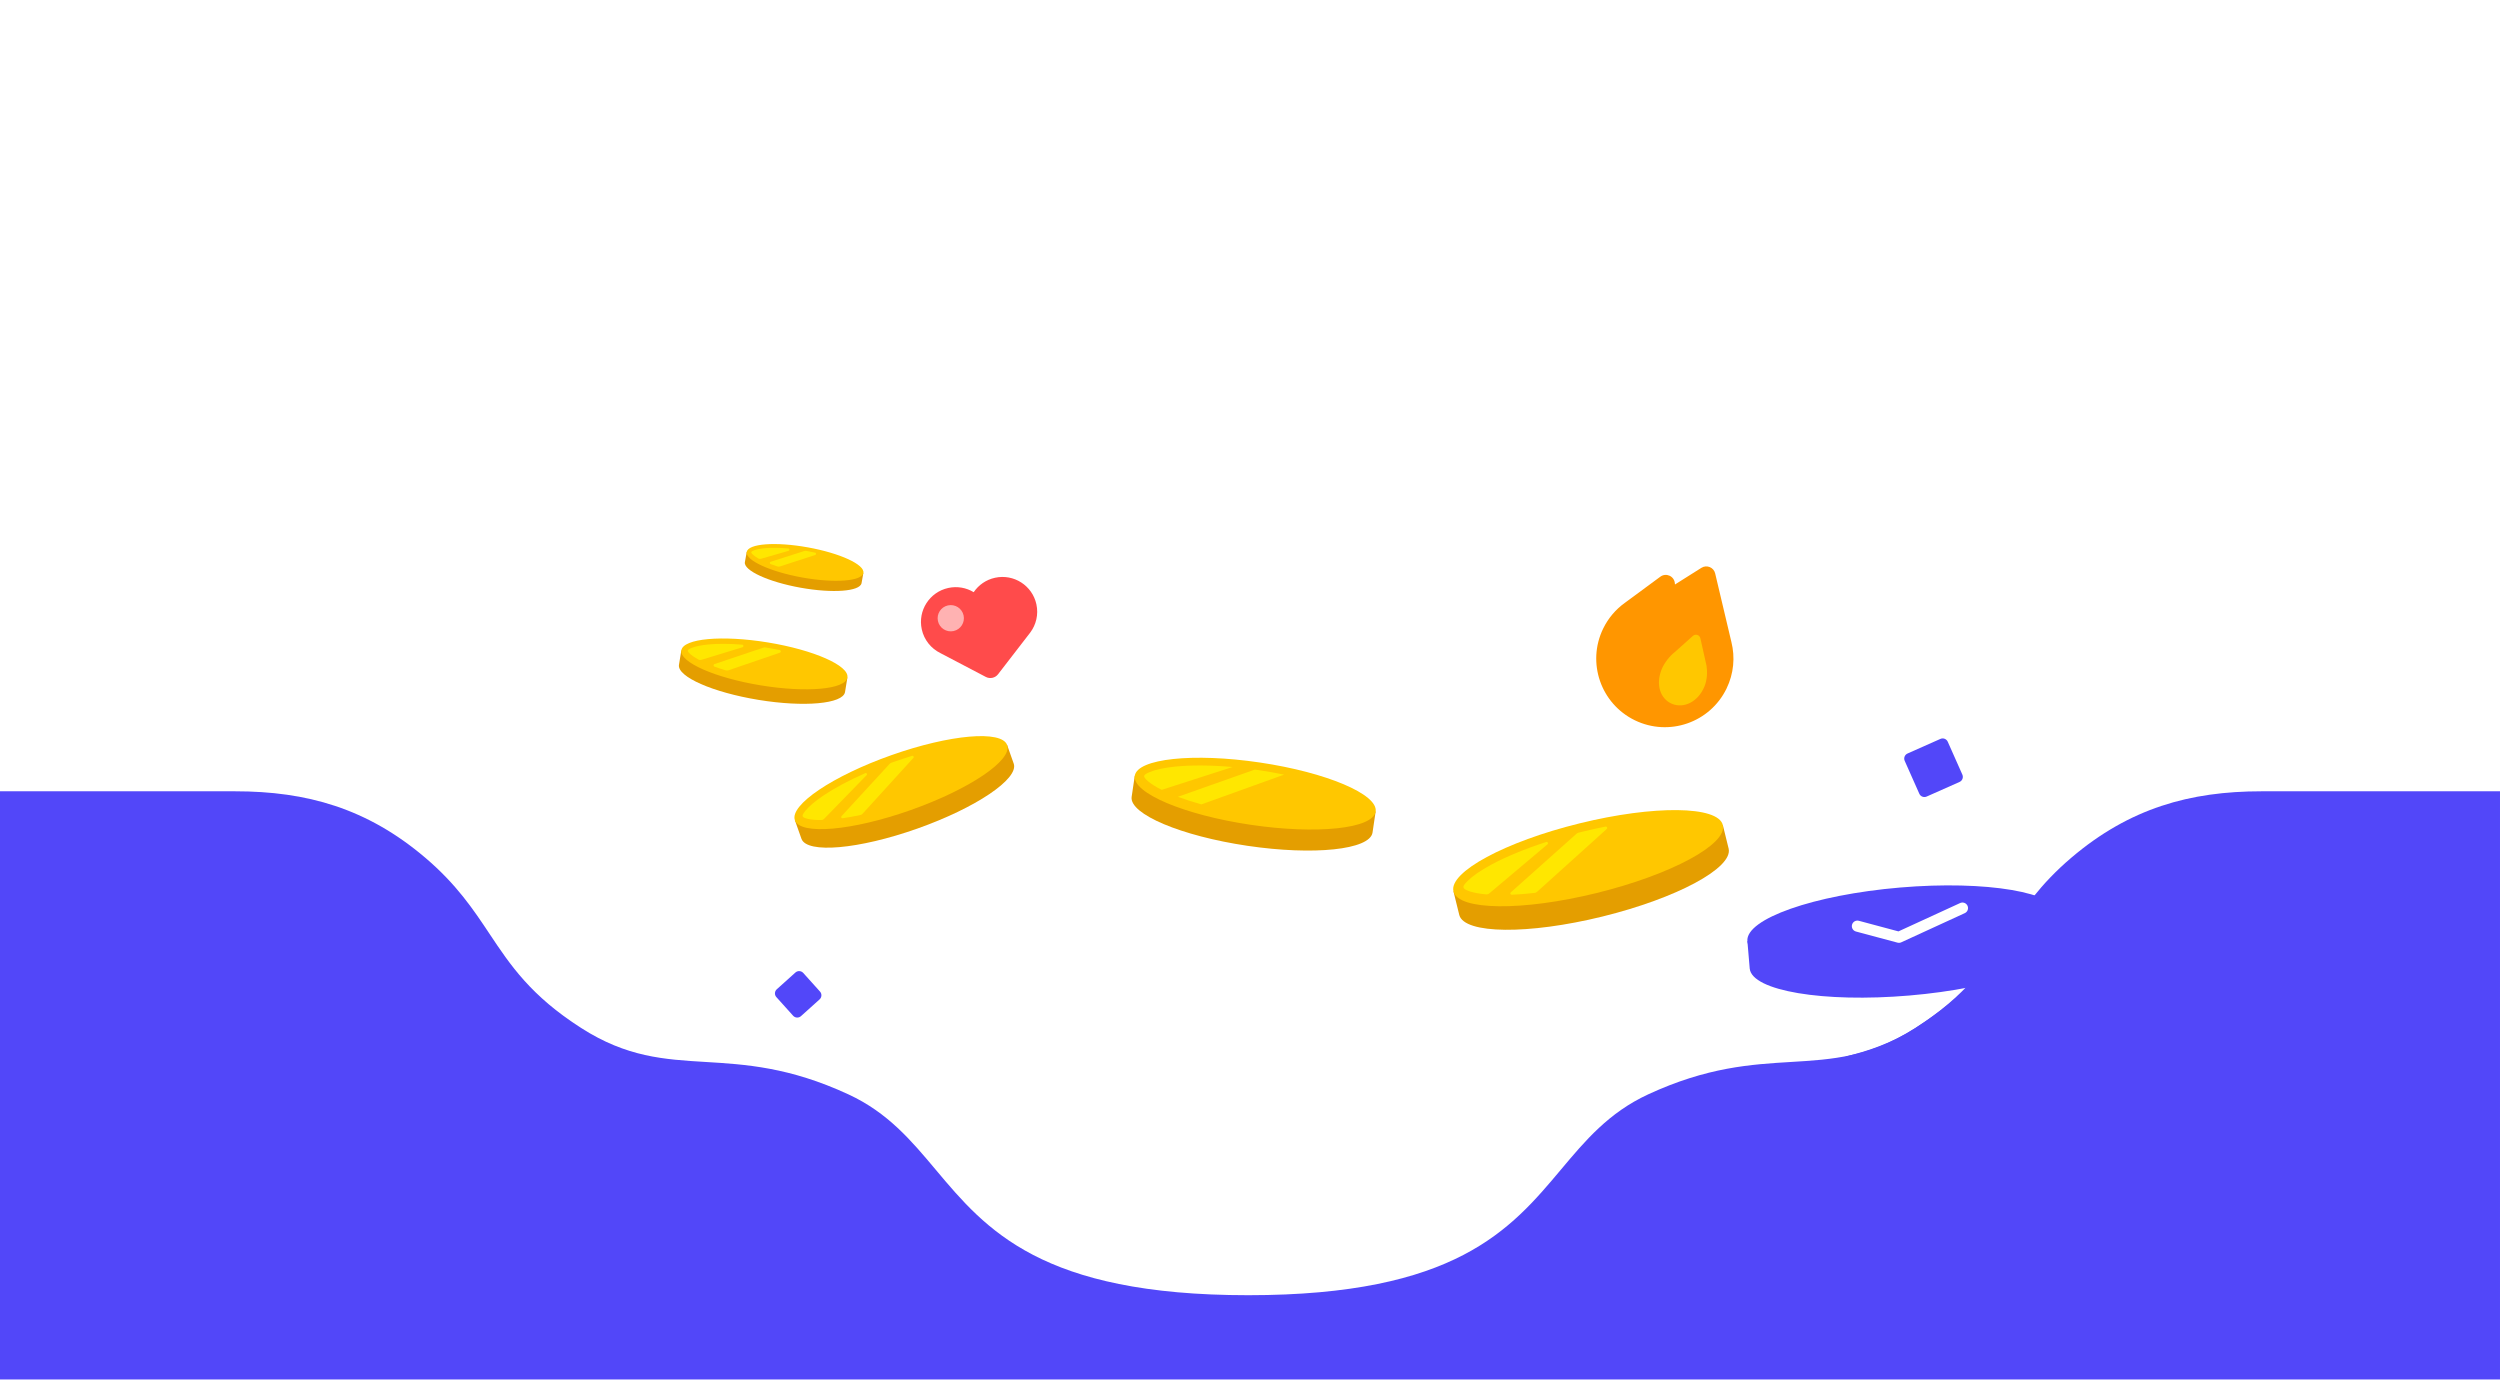
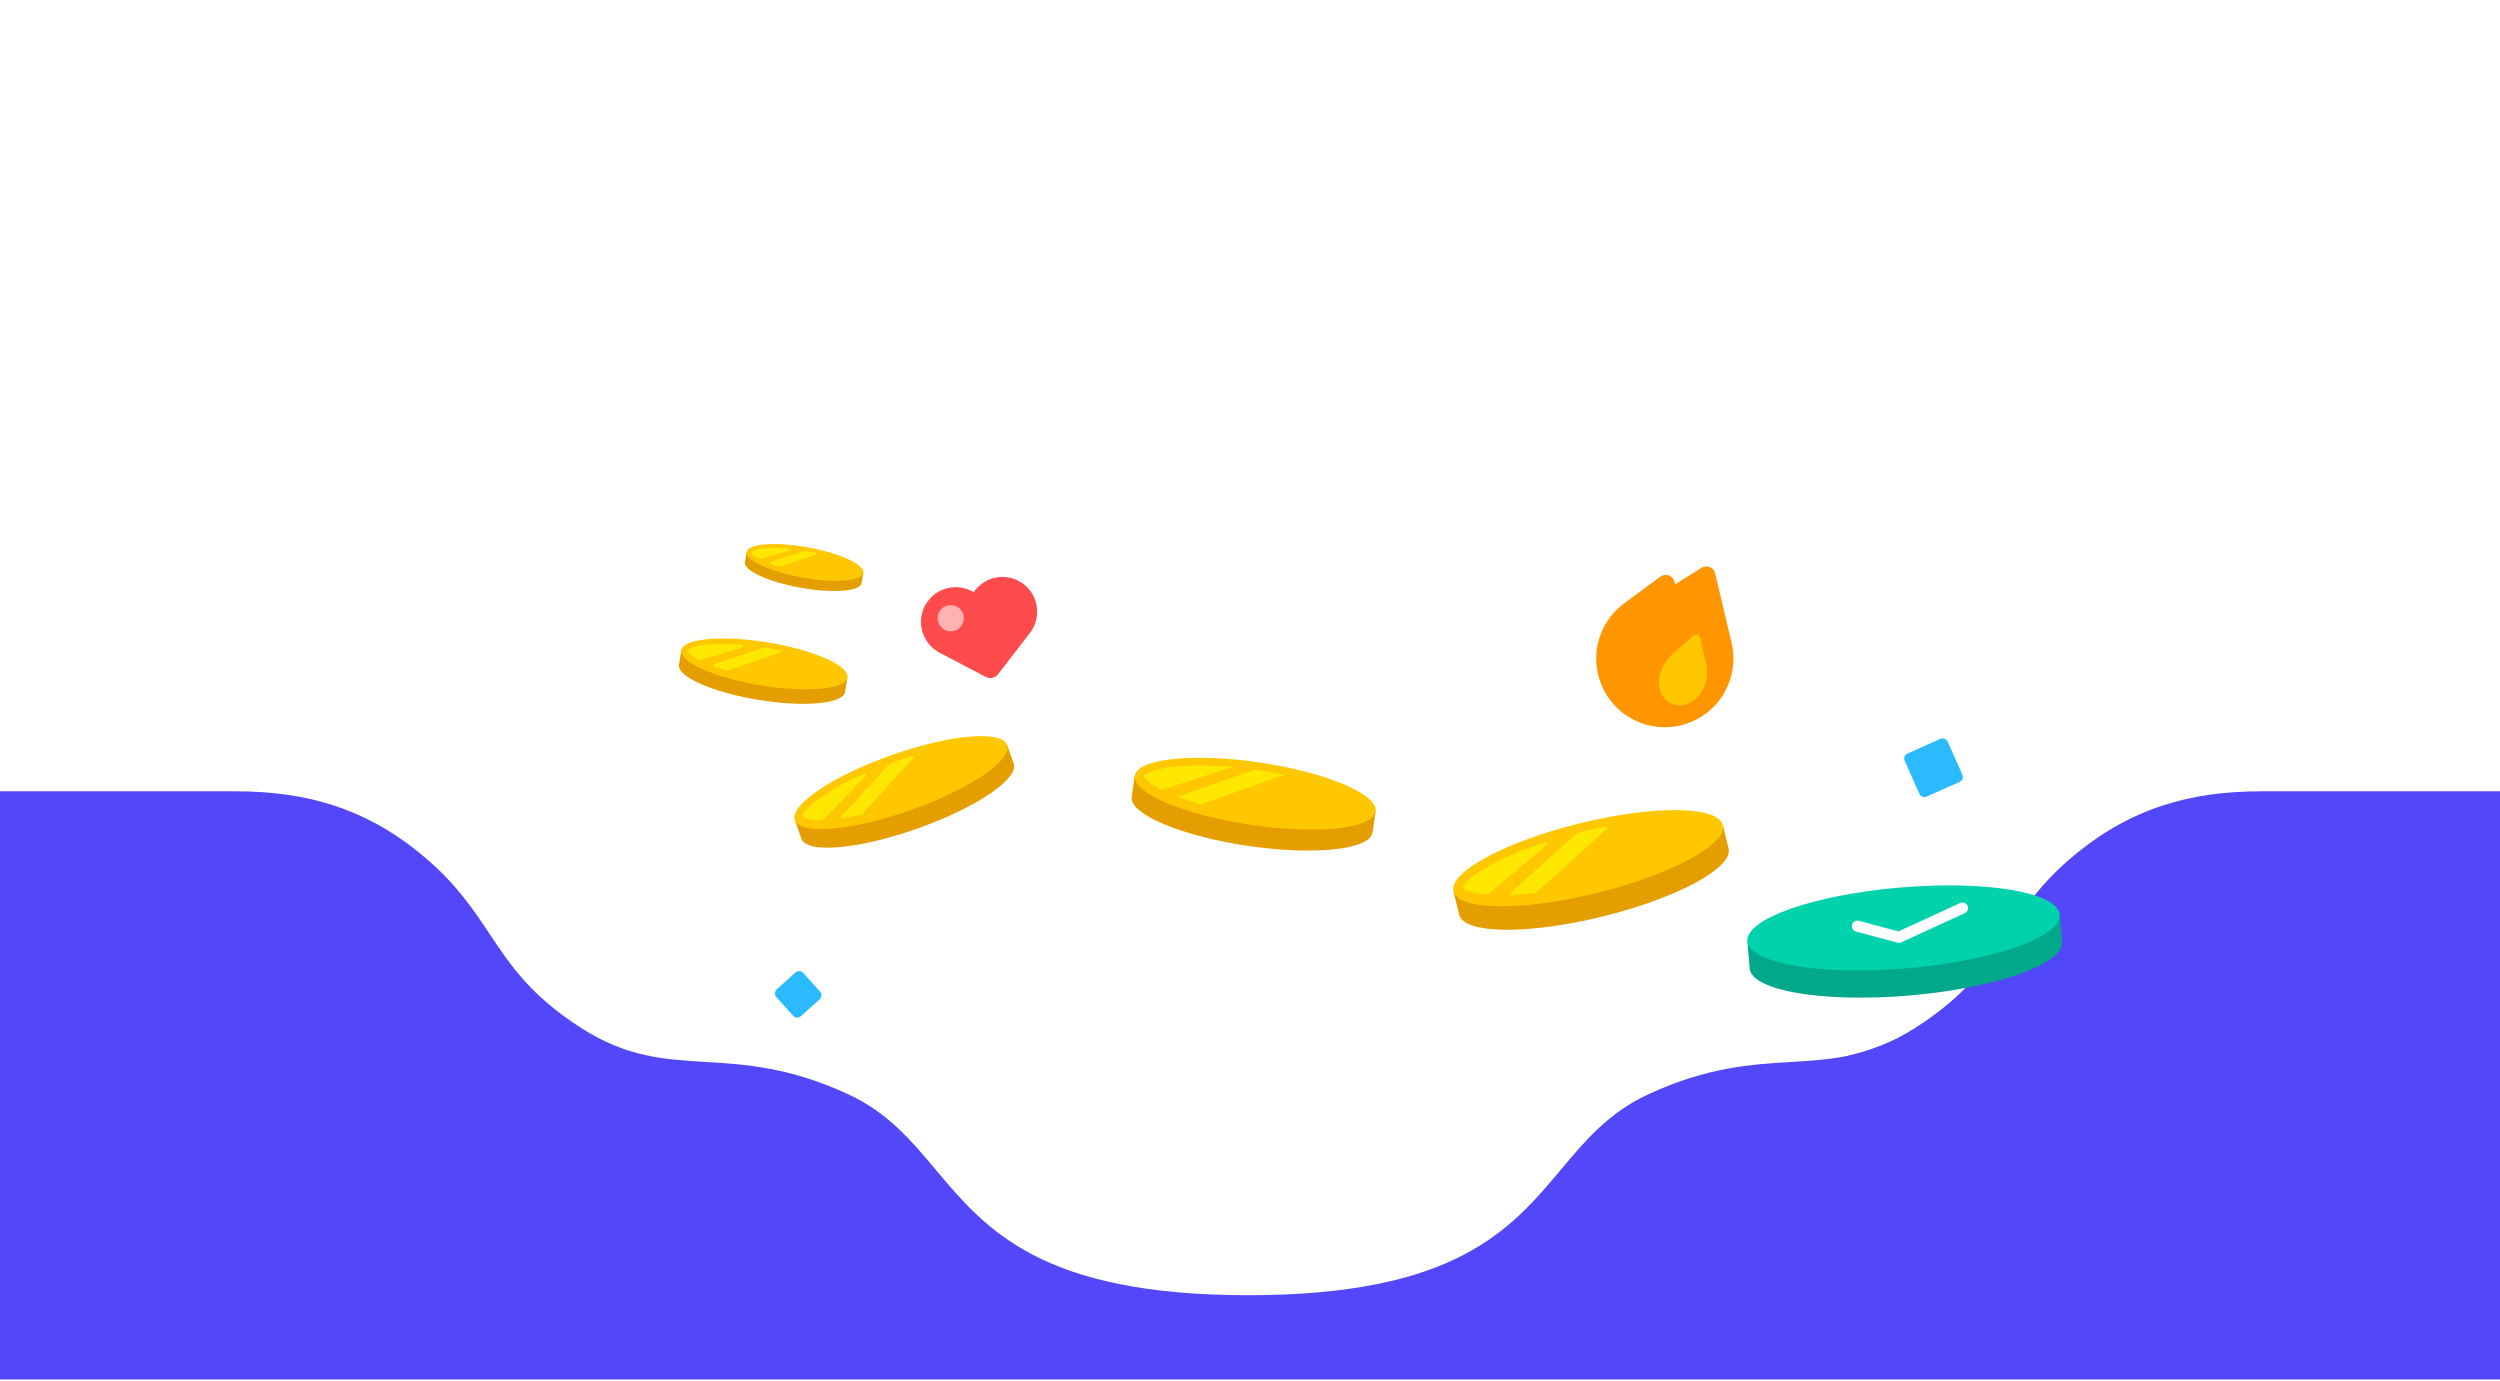
<svg xmlns="http://www.w3.org/2000/svg" xmlns:xlink="http://www.w3.org/1999/xlink" viewBox="0 0 1920 1060" preserveAspectRatio="xMidYMid meet">
  <defs>
    <clipPath id="__lottie_element_22261">
      <rect width="1920" height="1060" x="0" y="0" />
    </clipPath>
    <g id="__lottie_element_22316">
      <g transform="matrix(1.333234,-0.01601006,0.01601006,1.333234,-7.603943,-3.028304)" opacity="1" style="display:block">
        <g opacity="1" transform="matrix(1,0,0,1,315.844,401.089)">
          <path stroke-linecap="butt" stroke-linejoin="round" fill-opacity="0" stroke="rgb(252,201,14)" stroke-opacity="1" stroke-width="7.29" d="M23.541,38.168 C21.217,40.588 17.542,41.108 14.637,39.43 C14.637,39.43 -49.795,2.194 -49.795,2.194 C-53.892,-0.174 -54.683,-5.757 -51.404,-9.169 C-51.404,-9.169 -23.541,-38.168 -23.541,-38.168 C-21.217,-40.587 -17.542,-41.108 -14.637,-39.429 C-14.637,-39.429 49.795,-2.193 49.795,-2.193 C53.892,0.174 54.683,5.757 51.404,9.169 C51.404,9.169 23.541,38.168 23.541,38.168z" />
        </g>
      </g>
    </g>
    <mask id="__lottie_element_22316_1" mask-type="alpha">
      <use xlink:href="#__lottie_element_22316" />
    </mask>
  </defs>
  <g clip-path="url(#__lottie_element_22261)">
    <g transform="matrix(1.33333,0,0,1.33333,0.002685547,-5.331543)" opacity="1" style="display:block">
      <g opacity="1" transform="matrix(1,0,0,1,720,629.186)">
        <path fill="rgb(82,71,249)" fill-opacity="1" d="M-181.022,48.572 C-195.154,31.73 -208.63,15.668 -231.332,5.165 C-265.367,-10.583 -290.637,-12.109 -313.659,-13.498 C-337.514,-14.939 -358.957,-16.233 -385.24,-33.054 C-414.29,-51.646 -426.02,-69.258 -438.076,-87.361 C-447.453,-101.441 -457.028,-115.818 -475.105,-131.183 C-508.541,-159.604 -543.278,-169.401 -584.596,-169.401 C-584.596,-169.401 -721.976,-169.401 -721.976,-169.401 C-721.976,-169.401 -721.976,169.401 -721.976,169.401 C-721.976,169.401 720,169.401 720,169.401 C720,169.401 720,-169.401 720,-169.401 C720,-169.401 582.62,-169.401 582.62,-169.401 C541.3,-169.401 506.57,-159.604 473.13,-131.183 C455.05,-115.818 445.48,-101.441 436.1,-87.361 C424.04,-69.259 412.31,-51.646 383.26,-33.054 C356.98,-16.233 335.54,-14.939 311.68,-13.498 C288.66,-12.109 263.391,-10.583 229.356,5.165 C206.654,15.668 193.178,31.73 179.046,48.572 C150.096,83.074 118.397,120.853 -0.988,120.853 C-120.373,120.853 -152.072,83.074 -181.022,48.572z" />
      </g>
    </g>
    <g transform="matrix(1.33333,0,0,1.33333,0.003540039,-27.69833)" opacity="1" style="display:block">
      <g opacity="1" transform="matrix(1,0,0,1,956.664,395.555)">
        <path fill="rgb(255,150,0)" fill-opacity="1" d="M-20.813,-27.492 C-20.813,-27.492 -0.297,-42.612 -0.297,-42.612 C2.999,-45.042 7.683,-42.929 8.044,-38.85 C8.044,-38.85 8.111,-38.103 8.111,-38.103 C8.111,-38.103 23.364,-47.722 23.364,-47.722 C26.41,-49.643 30.442,-47.995 31.271,-44.491 C31.271,-44.491 40.635,-4.932 40.635,-4.932 C42.787,3.734 42.029,13.174 37.823,21.833 C28.29,41.46 4.651,49.643 -14.977,40.11 C-34.604,30.576 -42.786,6.937 -33.253,-12.69 C-30.289,-18.794 -25.96,-23.79 -20.813,-27.492z" />
      </g>
    </g>
    <g transform="matrix(1.33333,0,0,1.33333,-4.036489,-27.69833)" opacity="1" style="display:block">
      <g opacity="1" transform="matrix(1,0,0,1,971.543,407.348)">
        <path fill="rgb(255,199,0)" fill-opacity="1" d="M6.595,-20.298 C8.089,-21.634 10.468,-20.87 10.905,-18.915 C10.905,-18.915 14.44,-3.128 14.44,-3.128 C15.008,0.338 14.85,4.945 13.279,8.781 C9.631,17.692 1.407,21.635 -5.377,18.857 C-12.161,16.08 -15.008,7.766 -11.36,-1.145 C-9.842,-4.851 -6.66,-8.805 -3.945,-10.874 C-3.945,-10.874 6.595,-20.298 6.595,-20.298z" />
      </g>
    </g>
    <g transform="matrix(1.33333,0,0,1.33333,0.00390625,-5.331238)" opacity="1" style="display:block">
      <g opacity="1" transform="matrix(1,0,0,1,1097.525,555.156)">
-         <path fill="rgb(82,71,249)" fill-opacity="1" d="M2.215,22.269 C51.735,18.059 91.025,4.298 90.195,-8.511 C90.185,-8.551 90.185,-8.591 90.185,-8.631 C90.185,-8.631 88.845,-24.298 88.845,-24.298 C88.845,-24.298 65.375,-22.302 65.375,-22.302 C48.535,-25.566 24.595,-26.478 -1.735,-24.239 C-28.065,-22.001 -51.505,-17.062 -67.555,-11.002 C-67.555,-11.002 -91.025,-9.006 -91.025,-9.006 C-91.025,-9.006 -89.685,6.781 -89.685,6.781 C-88.345,19.547 -47.295,26.478 2.215,22.269z" />
+         <path fill="rgb(1,169,138)" fill-opacity="1" d="M2.215,22.269 C51.735,18.059 91.025,4.298 90.195,-8.511 C90.185,-8.551 90.185,-8.591 90.185,-8.631 C90.185,-8.631 88.845,-24.298 88.845,-24.298 C88.845,-24.298 65.375,-22.302 65.375,-22.302 C48.535,-25.566 24.595,-26.478 -1.735,-24.239 C-28.065,-22.001 -51.505,-17.062 -67.555,-11.002 C-67.555,-11.002 -91.025,-9.006 -91.025,-9.006 C-91.025,-9.006 -89.685,6.781 -89.685,6.781 C-88.345,19.547 -47.295,26.478 2.215,22.269z" />
      </g>
    </g>
    <g transform="matrix(1.33333,0,0,1.33333,0.00390625,-5.331238)" opacity="1" style="display:block">
      <g opacity="1" transform="matrix(1,0,0,1,1096.43,538.467)">
-         <path fill="rgb(82,71,249)" fill-opacity="1" d="M89.94,-7.646 C91.03,5.197 51.65,19.031 1.98,23.254 C-47.69,27.477 -88.84,20.489 -89.94,7.646 C-91.03,-5.197 -51.65,-19.031 -1.97,-23.254 C47.7,-27.477 88.85,-20.489 89.94,-7.646z" />
+         <path fill="rgb(0,211,172)" fill-opacity="1" d="M89.94,-7.646 C91.03,5.197 51.65,19.031 1.98,23.254 C-47.69,27.477 -88.84,20.489 -89.94,7.646 C-91.03,-5.197 -51.65,-19.031 -1.97,-23.254 C47.7,-27.477 88.85,-20.489 89.94,-7.646z" />
      </g>
    </g>
    <g transform="matrix(1.33333,0,0,1.33333,0.00390625,-5.331238)" opacity="1" style="display:block">
      <g opacity="1" transform="matrix(1,0,0,1,1100.12,535.466)">
        <path stroke-linecap="round" stroke-linejoin="round" fill-opacity="0" stroke="rgb(255,255,255)" stroke-opacity="1" stroke-width="6.4" d="M-30.26,1.996 C-30.26,1.996 -6.33,8.406 -6.33,8.406 C-6.33,8.406 30.26,-8.406 30.26,-8.406" />
      </g>
    </g>
    <g transform="matrix(1.332897,0.03399524,-0.03399524,1.332897,17.45618,-40.77698)" opacity="1" style="display:block">
      <g opacity="1" transform="matrix(1,0,0,1,918.018,513.98)">
        <path fill="rgb(228,158,0)" fill-opacity="1" d="M5.88,21.137 C48.309,9.534 80.306,-8.746 77.524,-19.762 C77.516,-19.796 77.506,-19.831 77.497,-19.865 C77.497,-19.865 73.826,-33.29 73.826,-33.29 C73.826,-33.29 53.711,-27.788 53.711,-27.788 C38.525,-27.929 17.542,-24.884 -5.018,-18.714 C-27.579,-12.544 -47.192,-4.487 -60.193,3.363 C-60.193,3.363 -80.307,8.864 -80.307,8.864 C-80.307,8.864 -76.607,22.391 -76.607,22.391 C-73.395,33.29 -36.55,32.741 5.88,21.137z" />
      </g>
    </g>
    <g transform="matrix(1.332897,0.03399524,-0.03399524,1.332897,17.45618,-40.77698)" opacity="1" style="display:block">
      <g opacity="1" transform="matrix(1,0,0,1,914.769,501.736)">
        <path fill="rgb(255,199,0)" fill-opacity="1" d="M77.066,-21.077 C80.076,-10.072 48.012,8.286 5.449,19.926 C-37.113,31.567 -74.056,32.082 -77.066,21.077 C-80.076,10.072 -48.012,-8.286 -5.449,-19.926 C37.113,-31.567 74.056,-32.082 77.066,-21.077z" />
      </g>
    </g>
    <g transform="matrix(1.223253,0.5220646,-0.5220646,1.223253,961.606,625.6683)" opacity="1" style="display:block">
      <g opacity="1" transform="matrix(0.9673651,-0.2533865,0.2533865,0.9673651,0,0)">
        <path fill="rgb(228,158,0)" fill-opacity="1" d="M70.308,0.094 C70.112,10.09 38.709,18.179 0,18.179 C-38.709,18.179 -70.112,10.09 -70.308,0.094 C-70.308,0.094 -70.308,-12.247 -70.308,-12.247 C-70.308,-12.247 -51.958,-12.247 -51.958,-12.247 C-39.1,-15.892 -20.583,-18.179 0,-18.179 C20.583,-18.179 39.099,-15.892 51.957,-12.247 C51.957,-12.247 70.308,-12.247 70.308,-12.247 C70.308,-12.247 70.308,0 70.308,0 C70.308,0.031 70.309,0.063 70.308,0.094z" />
      </g>
    </g>
    <g transform="matrix(1.223253,0.5220646,-0.5220646,1.223253,964,609.518)" opacity="1" style="display:block">
      <g opacity="1" transform="matrix(0.9673651,-0.2533865,0.2533865,0.9673651,0,0)">
        <path fill="rgb(255,199,0)" fill-opacity="1" d="M0,-18.178 C38.803,-18.178 70.308,-10.033 70.308,0 C70.308,10.033 38.803,18.178 0,18.178 C-38.803,18.178 -70.308,10.033 -70.308,0 C-70.308,-10.033 -38.803,-18.178 0,-18.178z" />
      </g>
    </g>
    <g transform="matrix(1.315617,0.1950711,-0.1950711,1.315617,931.4083,602.6508)" opacity="1" style="display:block">
      <g opacity="1" transform="matrix(1,0,0,1,0,0)">
        <path fill="rgb(255,231,0)" fill-opacity="1" d="M-4.839,12.208 C-9.934,11.574 -14.658,10.783 -18.914,9.866 C-18.914,9.866 22.751,-12.198 22.751,-12.198 C23.497,-12.204 24.245,-12.208 24.997,-12.208 C30.127,-12.208 35.114,-12.063 39.901,-11.79 C39.901,-11.79 -4.839,12.208 -4.839,12.208z M-23.443,-7.045 C-14.59,-9.334 -3.14,-11.02 9.781,-11.772 C9.781,-11.772 -28.725,7.258 -28.725,7.258 C-32.285,6.087 -35.099,4.844 -37.128,3.604 C-39.601,2.092 -39.901,1.328 -39.901,0.876 C-39.901,0.241 -39.601,-0.341 -37.128,-1.853 C-34.182,-3.654 -29.58,-5.458 -23.443,-7.045z" />
      </g>
    </g>
    <g transform="matrix(1.332897,0.03399524,-0.03399524,1.332897,17.45618,-40.77698)" opacity="1" style="display:block">
      <g opacity="1" transform="matrix(1,0,0,1,867.532,508.426)">
        <path fill="rgb(255,231,0)" fill-opacity="1" d="M23.63,-14.077 C24.282,-14.655 23.674,-15.697 22.852,-15.406 C10.491,-11.042 -0.22,-6.246 -8.425,-1.549 C-14.676,2.03 -19.181,5.387 -21.87,8.244 C-24.127,10.642 -24.281,11.371 -24.091,12.066 C-23.955,12.562 -23.397,13.31 -20.233,14.226 C-17.84,14.918 -14.716,15.413 -10.909,15.655 C-10.281,15.696 -9.664,15.478 -9.193,15.06 C-9.193,15.06 23.63,-14.077 23.63,-14.077z" />
      </g>
    </g>
    <g transform="matrix(1.332897,0.03399524,-0.03399524,1.332897,17.45618,-40.77698)" opacity="1" style="display:block">
      <g opacity="1" transform="matrix(1,0,0,1,897.921,503.544)">
        <path fill="rgb(255,231,0)" fill-opacity="1" d="M-27.18,19.009 C-27.724,19.52 -27.334,20.427 -26.589,20.375 C-22.475,20.09 -18.061,19.62 -13.406,18.966 C-12.914,18.897 -12.456,18.675 -12.096,18.333 C-12.096,18.333 27.138,-18.902 27.138,-18.902 C27.724,-19.458 27.212,-20.428 26.424,-20.252 C21.964,-19.255 17.388,-18.12 12.735,-16.848 C12.1,-16.674 11.468,-16.499 10.839,-16.323 C10.469,-16.219 10.13,-16.026 9.849,-15.763 C9.849,-15.763 -27.18,19.009 -27.18,19.009z" />
      </g>
    </g>
    <g transform="matrix(1.331398,-0.07175635,0.07175635,1.331398,-23.06421,20.61926)" opacity="1" style="display:block">
      <g opacity="1" transform="matrix(1,0,0,1,462.508,339.377)">
        <path fill="rgb(228,158,0)" fill-opacity="1" d="M-2.195,8.952 C16.097,13.272 31.84,12.955 33.048,8.253 C33.052,8.238 33.055,8.223 33.058,8.208 C33.058,8.208 34.425,2.421 34.425,2.421 C34.425,2.421 25.753,0.373 25.753,0.373 C20.084,-2.785 11.589,-5.932 1.862,-8.229 C-7.864,-10.526 -16.87,-11.512 -23.352,-11.225 C-23.352,-11.225 -32.024,-13.273 -32.024,-13.273 C-32.024,-13.273 -33.402,-7.441 -33.402,-7.441 C-34.425,-2.695 -20.487,4.632 -2.195,8.952z" />
      </g>
    </g>
    <g transform="matrix(1.331398,-0.07175635,0.07175635,1.331398,-23.06421,20.61926)" opacity="1" style="display:block">
      <g opacity="1" transform="matrix(1,0,0,1,463.712,333.937)">
        <path fill="rgb(255,199,0)" fill-opacity="1" d="M33.225,7.847 C32.104,12.592 16.32,12.924 -2.029,8.591 C-20.379,4.257 -34.345,-3.102 -33.225,-7.847 C-32.104,-12.591 -16.321,-12.924 2.029,-8.59 C20.378,-4.256 34.345,3.103 33.225,7.847z" />
      </g>
    </g>
    <g transform="matrix(1.331398,-0.07175635,0.07175635,1.331398,-23.06421,20.61926)" opacity="1" style="display:block">
      <g opacity="1" transform="matrix(1,0,0,1,444.19,327.498)">
        <path fill="rgb(255,231,0)" fill-opacity="1" d="M10.361,-0.739 C11.125,-0.916 11.091,-1.985 10.314,-2.097 C5.514,-2.787 1.172,-3.087 -2.414,-3.011 C-5.491,-2.946 -7.867,-2.607 -9.461,-2.085 C-10.798,-1.646 -11.005,-1.405 -11.076,-1.105 C-11.126,-0.891 -11.07,-0.496 -10.07,0.494 C-9.386,1.171 -8.446,1.909 -7.254,2.686 C-6.779,2.996 -6.197,3.087 -5.645,2.959 C-5.645,2.959 10.361,-0.739 10.361,-0.739z" />
      </g>
    </g>
    <g transform="matrix(1.331398,-0.07175635,0.07175635,1.331398,-23.06421,20.61926)" opacity="1" style="display:block">
      <g opacity="1" transform="matrix(1,0,0,1,456.846,331.423)">
        <path fill="rgb(255,231,0)" fill-opacity="1" d="M-12.906,1.063 C-13.556,1.232 -13.636,2.112 -13.022,2.382 C-11.783,2.928 -10.464,3.468 -9.072,3.996 C-8.654,4.155 -8.195,4.176 -7.763,4.061 C-7.763,4.061 12.923,-1.451 12.923,-1.451 C13.625,-1.638 13.637,-2.618 12.936,-2.811 C11.462,-3.216 9.946,-3.603 8.397,-3.969 C8.214,-4.013 8.031,-4.055 7.848,-4.098 C7.511,-4.176 7.159,-4.17 6.824,-4.083 C6.824,-4.083 -12.906,1.063 -12.906,1.063z" />
      </g>
    </g>
    <g transform="matrix(1.328008,0.1190122,-0.1190122,1.328008,49.76758,-71.69244)" opacity="1" style="display:block">
      <g opacity="1" transform="matrix(1,0,0,1,439.785,407.369)">
        <path fill="rgb(228,158,0)" fill-opacity="1" d="M-1.036,12.042 C25.576,13.988 47.572,10.007 48.209,3.145 C48.211,3.123 48.212,3.101 48.214,3.08 C48.214,3.08 48.83,-5.34 48.83,-5.34 C48.83,-5.34 36.214,-6.263 36.214,-6.263 C27.558,-9.415 14.943,-11.918 0.792,-12.953 C-13.358,-13.988 -26.203,-13.347 -35.226,-11.488 C-35.226,-11.488 -47.841,-12.41 -47.841,-12.41 C-47.841,-12.41 -48.462,-3.926 -48.462,-3.926 C-48.83,2.957 -27.647,10.096 -1.036,12.042z" />
      </g>
    </g>
    <g transform="matrix(1.328008,0.1190122,-0.1190122,1.328008,49.76758,-71.69244)" opacity="1" style="display:block">
      <g opacity="1" transform="matrix(1,0,0,1,440.281,398.474)">
        <path fill="rgb(255,199,0)" fill-opacity="1" d="M48.335,3.535 C47.83,10.437 25.781,14.45 -0.914,12.498 C-27.609,10.545 -48.841,3.367 -48.336,-3.535 C-47.831,-10.437 -25.781,-14.45 0.914,-12.497 C27.609,-10.545 48.84,-3.367 48.335,3.535z" />
      </g>
    </g>
    <g transform="matrix(1.328008,0.1190122,-0.1190122,1.328008,49.76758,-71.69244)" opacity="1" style="display:block">
      <g opacity="1" transform="matrix(1,0,0,1,411.66,394.073)">
        <path fill="rgb(255,231,0)" fill-opacity="1" d="M15.179,-4.015 C15.987,-4.343 15.761,-5.517 14.889,-5.509 C7.564,-5.443 1.022,-4.878 -4.251,-3.918 C-8.55,-3.136 -11.804,-2.126 -13.92,-1.036 C-15.696,-0.121 -15.932,0.264 -15.964,0.7 C-15.987,1.011 -15.819,1.552 -14.195,2.715 C-13.035,3.546 -11.467,4.408 -9.506,5.266 C-8.929,5.518 -8.275,5.517 -7.691,5.28 C-7.691,5.28 15.179,-4.015 15.179,-4.015z" />
      </g>
    </g>
    <g transform="matrix(1.328008,0.1190122,-0.1190122,1.328008,49.76758,-71.69244)" opacity="1" style="display:block">
      <g opacity="1" transform="matrix(1,0,0,1,430.169,396.612)">
        <path fill="rgb(255,231,0)" fill-opacity="1" d="M-18.488,4.514 C-19.171,4.815 -19.105,5.797 -18.384,5.99 C-16.293,6.551 -14.054,7.078 -11.687,7.564 C-11.2,7.664 -10.694,7.607 -10.241,7.404 C-10.241,7.404 18.433,-5.378 18.433,-5.378 C19.171,-5.707 19.011,-6.787 18.208,-6.879 C15.803,-7.153 13.329,-7.385 10.801,-7.57 C10.481,-7.594 10.161,-7.616 9.841,-7.638 C9.457,-7.664 9.073,-7.595 8.72,-7.44 C8.72,-7.44 -18.488,4.514 -18.488,4.514z" />
      </g>
    </g>
    <g transform="matrix(1.325047,-0.1483936,0.1483936,1.325047,-65.62653,53.67804)" opacity="1" style="display:block">
      <g opacity="1" transform="matrix(1,0,0,1,521.238,481.619)">
        <path fill="rgb(228,158,0)" fill-opacity="1" d="M4.113,16.97 C38.889,8.879 65.412,-4.951 63.499,-13.973 C63.493,-14.002 63.486,-14.03 63.479,-14.058 C63.479,-14.058 60.919,-25.061 60.919,-25.061 C60.919,-25.061 44.432,-21.225 44.432,-21.225 C32.119,-21.812 15.005,-19.996 -3.487,-15.694 C-21.979,-11.392 -38.137,-5.467 -48.927,0.495 C-48.927,0.495 -65.413,4.331 -65.413,4.331 C-65.413,4.331 -62.834,15.418 -62.834,15.418 C-60.568,24.358 -30.664,25.061 4.113,16.97z" />
      </g>
    </g>
    <g transform="matrix(1.325047,-0.1483936,0.1483936,1.325047,-65.62653,53.67804)" opacity="1" style="display:block">
      <g opacity="1" transform="matrix(1,0,0,1,518.985,471.228)">
        <path fill="rgb(255,199,0)" fill-opacity="1" d="M63.166,-14.696 C65.265,-5.676 38.686,8.215 3.8,16.332 C-31.086,24.448 -61.068,23.716 -63.166,14.696 C-65.265,5.676 -38.685,-8.216 -3.8,-16.332 C31.086,-24.448 61.068,-23.716 63.166,-14.696z" />
      </g>
    </g>
    <g transform="matrix(1.325047,-0.1483936,0.1483936,1.325047,-65.62653,53.67804)" opacity="1" style="display:block">
      <g opacity="1" transform="matrix(1,0,0,1,480.409,475.43)">
        <path fill="rgb(255,231,0)" fill-opacity="1" d="M19.39,-10.708 C19.996,-11.206 19.485,-12.162 18.736,-11.928 C8.713,-8.798 -0.005,-5.282 -6.732,-1.766 C-11.914,0.942 -15.672,3.526 -17.942,5.76 C-19.848,7.635 -19.996,8.221 -19.863,8.791 C-19.769,9.197 -19.339,9.821 -16.802,10.662 C-14.9,11.293 -12.409,11.788 -9.369,12.104 C-8.805,12.162 -8.243,11.987 -7.805,11.628 C-7.805,11.628 19.39,-10.708 19.39,-10.708z" />
      </g>
    </g>
    <g transform="matrix(1.325047,-0.1483936,0.1483936,1.325047,-65.62653,53.67804)" opacity="1" style="display:block">
      <g opacity="1" transform="matrix(1,0,0,1,505.242,472.182)">
        <path fill="rgb(255,231,0)" fill-opacity="1" d="M-22.471,14.433 C-22.978,14.874 -22.659,15.702 -21.987,15.681 C-18.717,15.575 -15.21,15.336 -11.512,14.961 C-11.067,14.916 -10.647,14.732 -10.311,14.437 C-10.311,14.437 22.432,-14.334 22.432,-14.334 C22.978,-14.814 22.551,-15.703 21.836,-15.571 C18.266,-14.911 14.603,-14.148 10.875,-13.281 C10.372,-13.164 9.87,-13.046 9.37,-12.926 C9.034,-12.846 8.722,-12.684 8.461,-12.457 C8.461,-12.457 -22.471,14.433 -22.471,14.433z" />
      </g>
    </g>
    <g transform="matrix(1.308882,0.2541601,-0.2541601,1.308882,112.9423,-174.8998)" opacity="1" style="display:block">
      <g opacity="1" transform="matrix(1,0,0,1,562.195,389.096)">
        <path fill="rgb(255,75,75)" fill-opacity="1" d="M-4.756,-16.248 C-9.399,-17.957 -14.681,-17.958 -19.584,-15.845 C-29.736,-11.472 -34.42,0.303 -30.047,10.455 C-27.542,16.269 -22.61,20.29 -16.945,21.843 C-16.945,21.843 11.408,30.341 11.408,30.341 C14.013,31.121 16.802,29.919 18.023,27.489 C18.023,27.489 31.642,0.384 31.642,0.384 C34.096,-4.669 34.42,-10.72 32.023,-16.284 C27.65,-26.436 15.874,-31.121 5.723,-26.747 C0.82,-24.635 -2.808,-20.796 -4.756,-16.248z" />
      </g>
    </g>
    <g transform="matrix(1.308882,0.2541601,-0.2541601,1.308882,112.9423,-174.8998)" opacity="1" style="display:block">
      <g opacity="1" transform="matrix(1,0,0,1,547.33,390.096)">
        <path fill="rgb(255,178,178)" fill-opacity="1" d="M6.947,-2.993 C8.6,0.843 6.83,5.293 2.993,6.946 C-0.843,8.599 -5.293,6.828 -6.946,2.992 C-8.599,-0.845 -6.828,-5.294 -2.992,-6.947 C0.845,-8.6 5.294,-6.83 6.947,-2.993z" />
      </g>
    </g>
    <g transform="matrix(1.54333,0,0,1.54333,-231.6813,-130.5194)" opacity="1" style="display:block">
      <g opacity="1" transform="matrix(1,0,0,1,1118.235,595.994)">
        <path fill="rgb(82,71,249)" fill-opacity="1" d="M-49.91,14.366 C-44.303,15.198 -27.212,15.668 -21.682,15.75 C23.878,16.422 49.265,9.147 49.405,-0.5 C49.505,-7.083 32.395,-13.07 7.035,-16.422 C0.945,-10.964 -6.225,-5.458 -14.975,0.138 C-27.295,8.026 -38.96,11.691 -49.91,14.366z" />
      </g>
    </g>
    <g transform="matrix(1.33333,0,0,1.33333,0.001586914,-5.33075)" opacity="1" style="display:block">
      <g opacity="1" transform="matrix(1,0,0,1,459.753,576.737)">
-         <path fill="rgb(82,71,249)" fill-opacity="1" d="M-12.322,-2.92 C-12.322,-2.92 -1.599,-12.562 -1.599,-12.562 C-0.285,-13.744 1.738,-13.636 2.92,-12.322 C2.92,-12.322 12.562,-1.599 12.562,-1.599 C13.744,-0.285 13.637,1.738 12.322,2.92 C12.322,2.92 1.6,12.562 1.6,12.562 C0.285,13.744 -1.738,13.636 -2.92,12.322 C-2.92,12.322 -12.562,1.599 -12.562,1.599 C-13.744,0.285 -13.636,-1.738 -12.322,-2.92z" />
+         <path fill="rgb(44,186,255)" fill-opacity="1" d="M-12.322,-2.92 C-12.322,-2.92 -1.599,-12.562 -1.599,-12.562 C-0.285,-13.744 1.738,-13.636 2.92,-12.322 C2.92,-12.322 12.562,-1.599 12.562,-1.599 C13.744,-0.285 13.637,1.738 12.322,2.92 C12.322,2.92 1.6,12.562 1.6,12.562 C0.285,13.744 -1.738,13.636 -2.92,12.322 C-2.92,12.322 -12.562,1.599 -12.562,1.599 C-13.744,0.285 -13.636,-1.738 -12.322,-2.92z" />
      </g>
    </g>
    <g transform="matrix(1.33333,0,0,1.33333,0.004638672,-5.33252)" opacity="1" style="display:block">
      <g opacity="1" transform="matrix(1,0,0,1,1113.714,446.214)">
-         <path fill="rgb(82,71,249)" fill-opacity="1" d="M-14.98,-8.19 C-14.98,-8.19 3.966,-16.606 3.966,-16.606 C5.581,-17.323 7.472,-16.595 8.19,-14.98 C8.19,-14.98 16.605,3.966 16.605,3.966 C17.323,5.581 16.595,7.472 14.98,8.189 C14.98,8.189 -3.966,16.605 -3.966,16.605 C-5.581,17.322 -7.472,16.595 -8.19,14.979 C-8.19,14.979 -16.605,-3.966 -16.605,-3.966 C-17.323,-5.582 -16.595,-7.473 -14.98,-8.19z" />
+         <path fill="rgb(44,186,255)" fill-opacity="1" d="M-14.98,-8.19 C-14.98,-8.19 3.966,-16.606 3.966,-16.606 C5.581,-17.323 7.472,-16.595 8.19,-14.98 C8.19,-14.98 16.605,3.966 16.605,3.966 C17.323,5.581 16.595,7.472 14.98,8.189 C14.98,8.189 -3.966,16.605 -3.966,16.605 C-5.581,17.322 -7.472,16.595 -8.19,14.979 C-8.19,14.979 -16.605,-3.966 -16.605,-3.966 C-17.323,-5.582 -16.595,-7.473 -14.98,-8.19z" />
      </g>
    </g>
  </g>
</svg>
